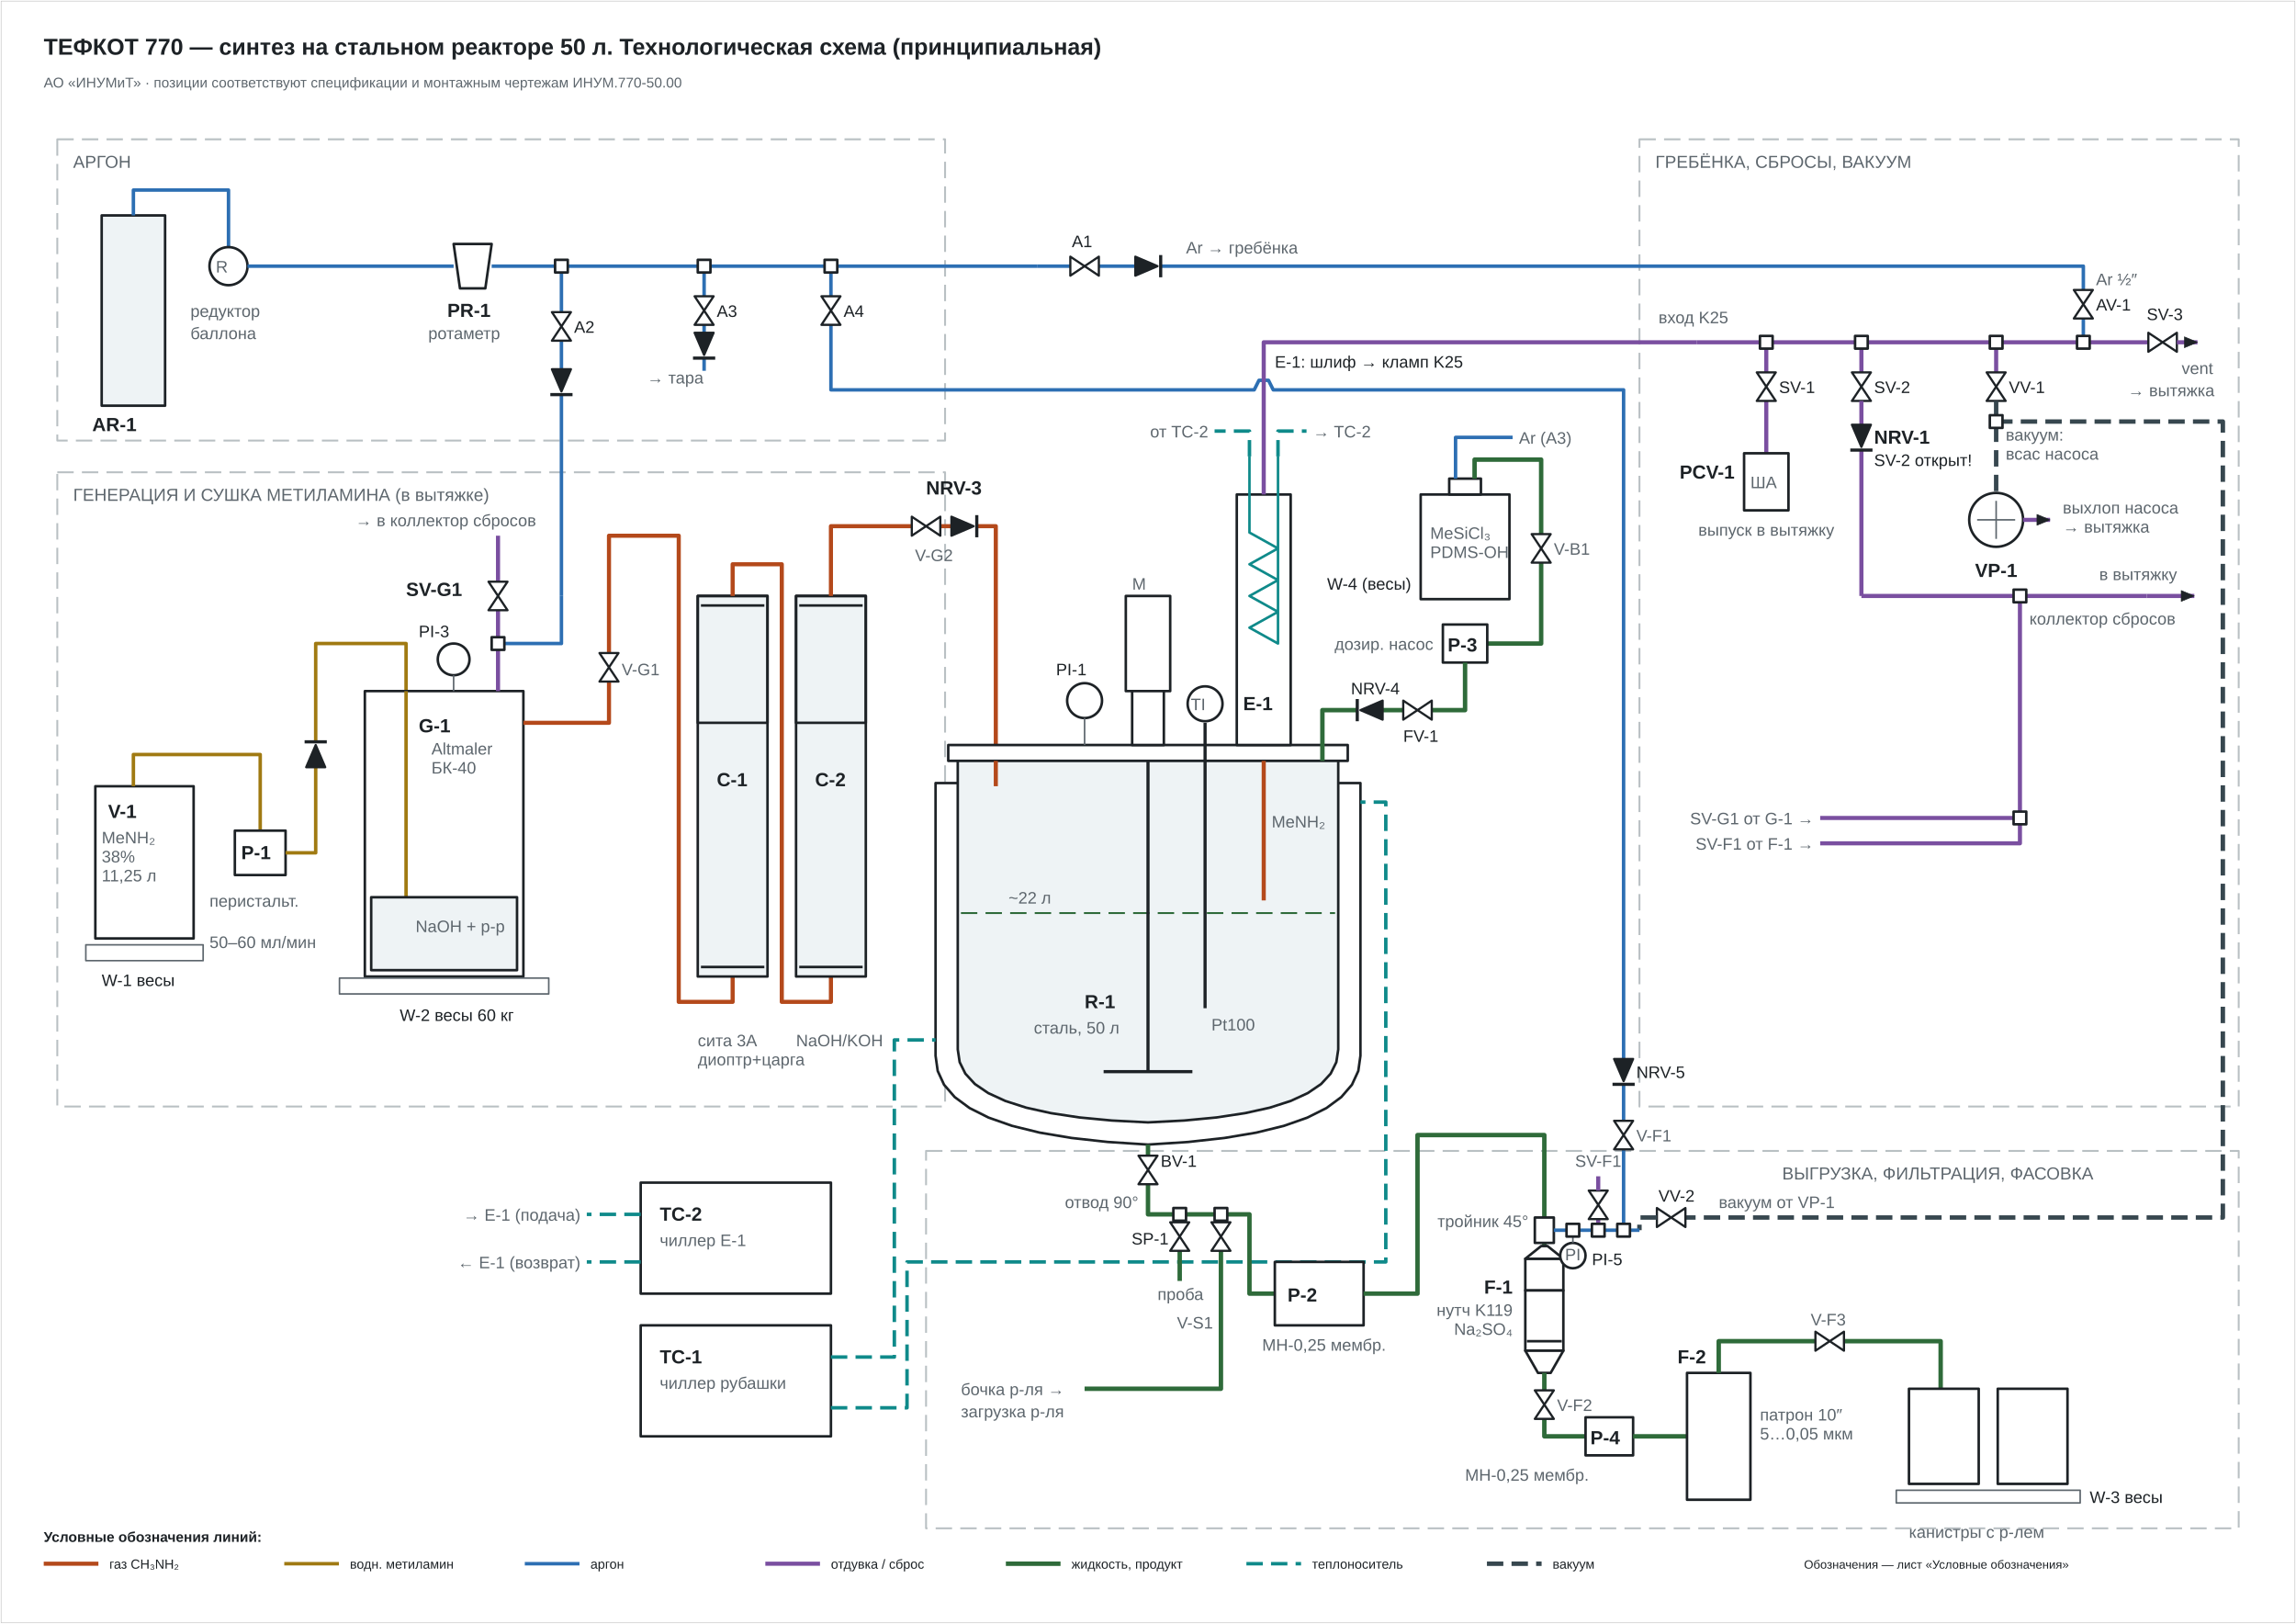
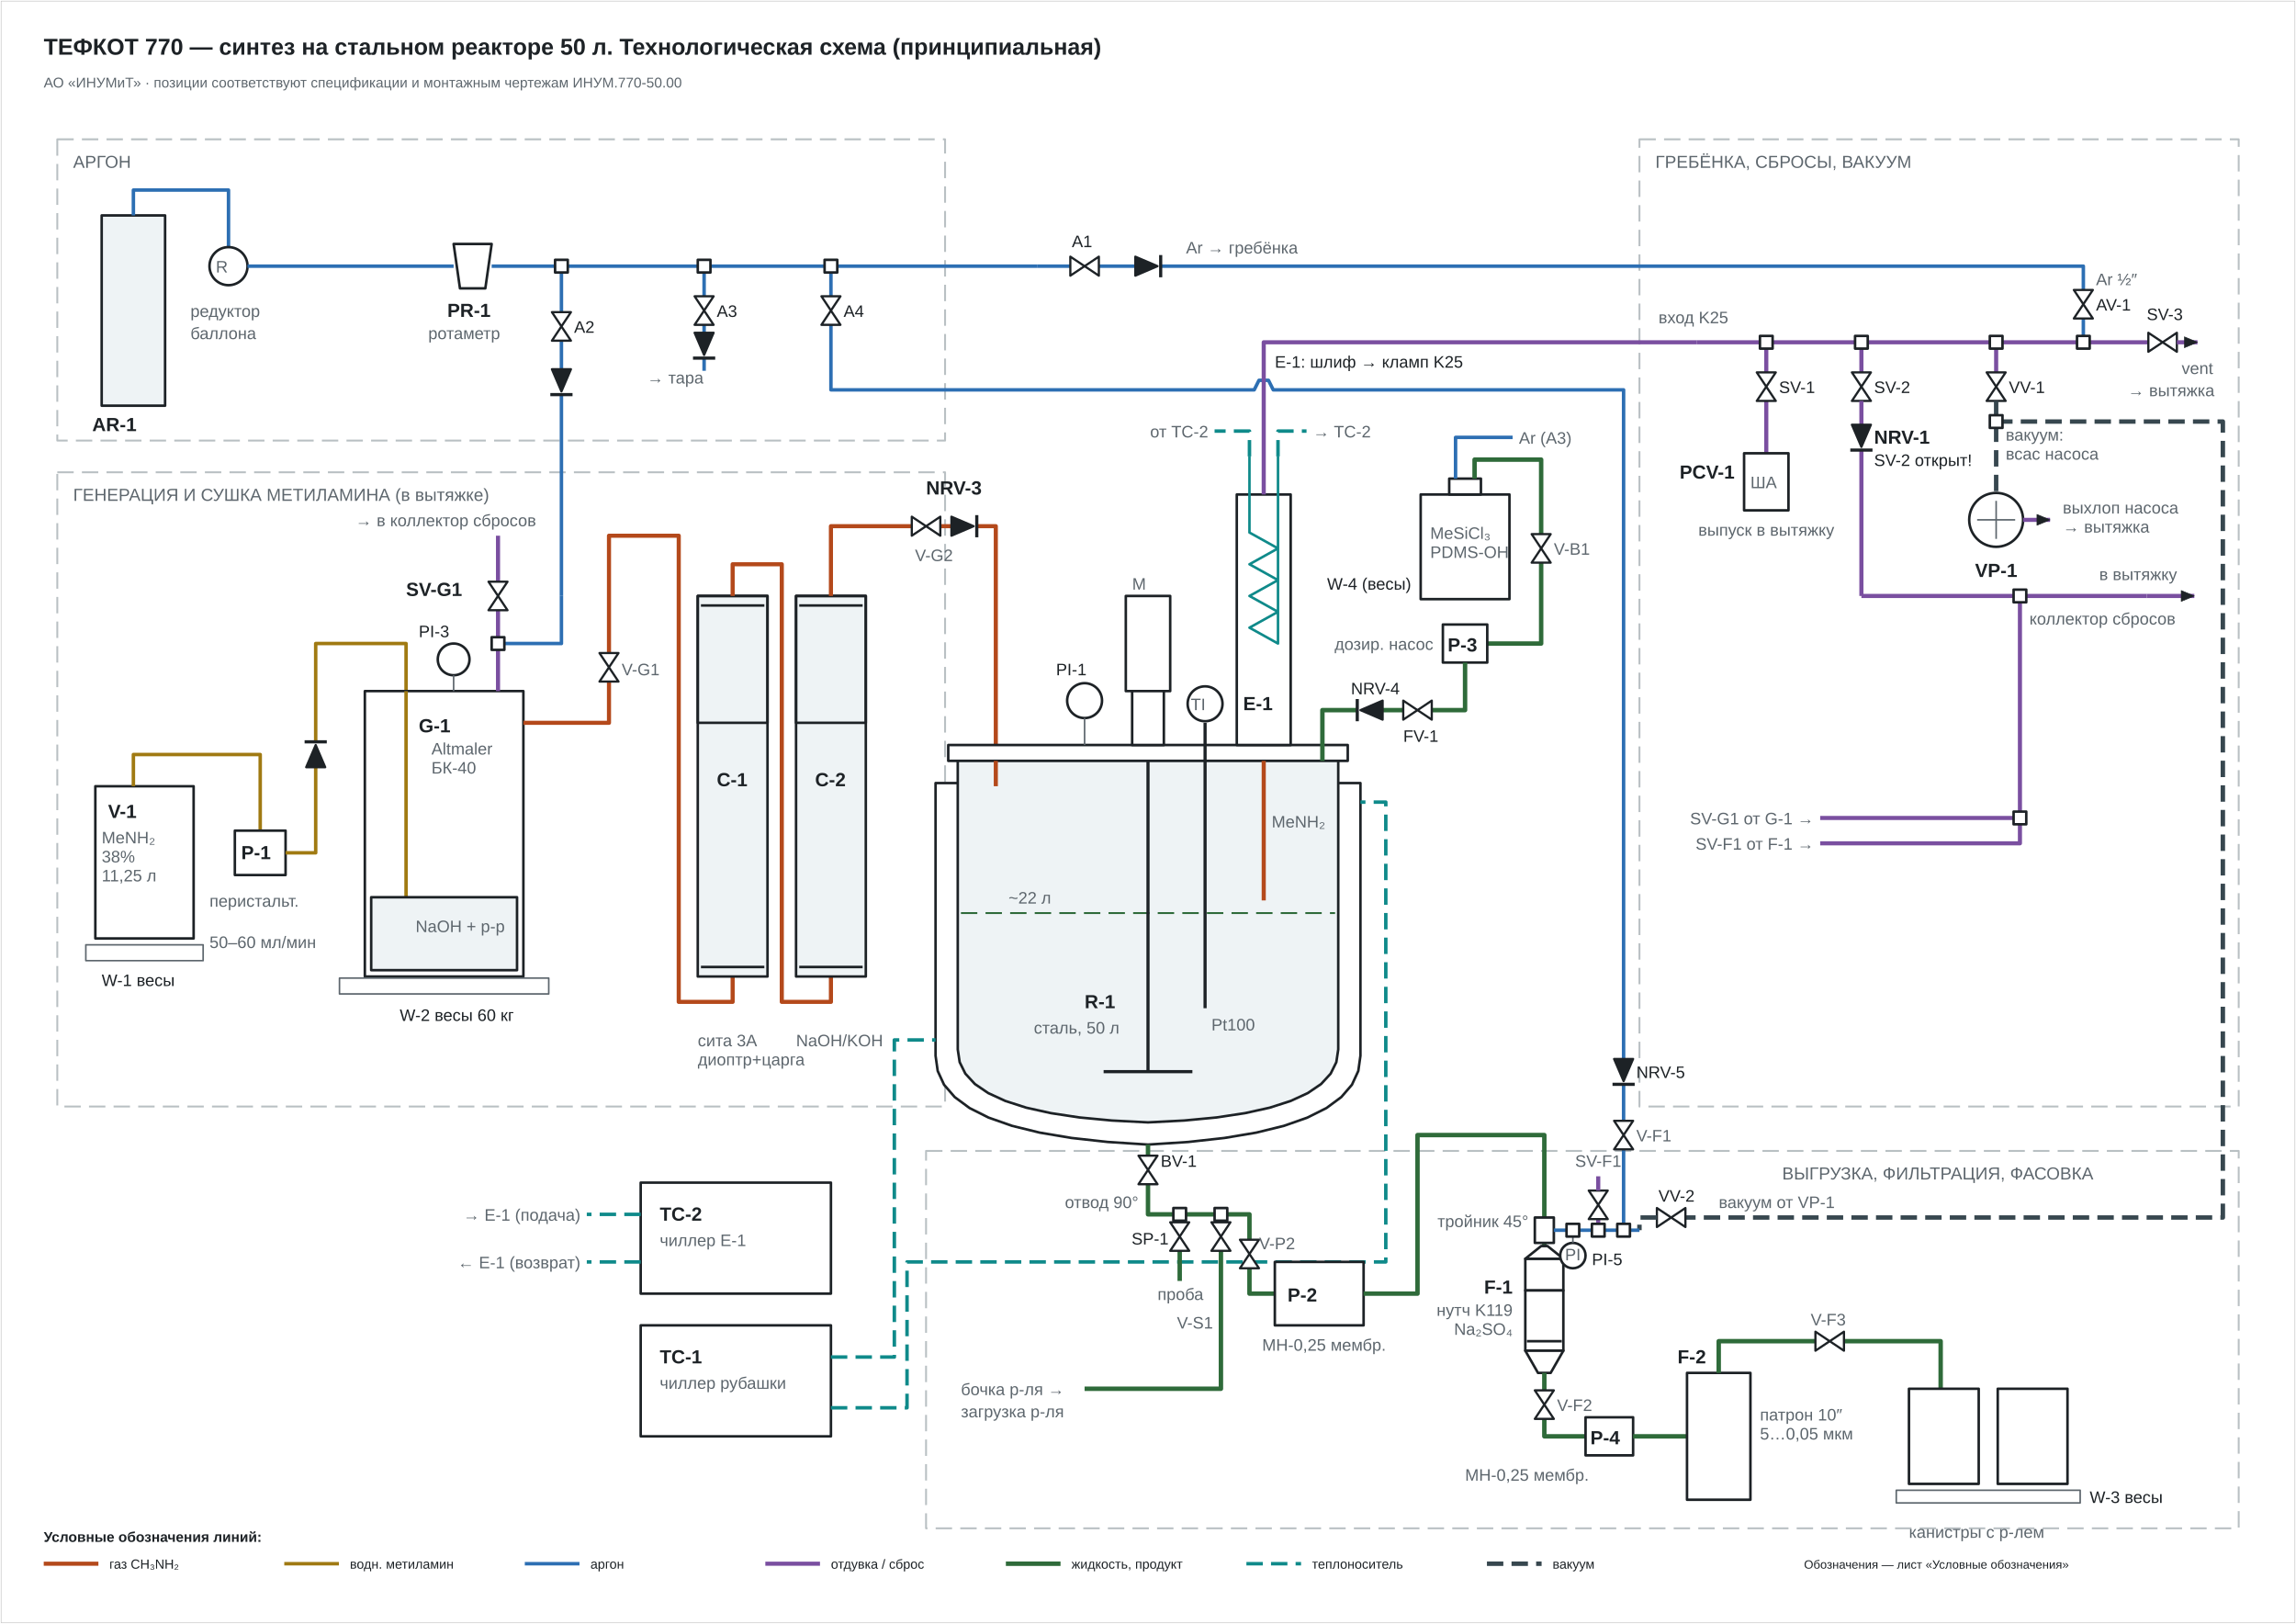
<svg xmlns="http://www.w3.org/2000/svg" viewBox="0 0 420.0 297.0" width="420.0mm" height="297.0mm" font-family="Arial, 'Liberation Sans', sans-serif">
  <rect width="100%" height="100%" fill="#fff" />
  <path d="M0.20,0.20 L419.80,0.20 L419.80,296.80 L0.20,296.80 Z" fill="none" stroke="#bbbbbb" stroke-width="0.1" stroke-linejoin="round" />
  <text x="8.00" y="10.00" font-size="4.2" text-anchor="start" fill="#1d2226" font-weight="bold">ТЕФКОТ 770 — синтез на стальном реакторе 50 л. Технологическая схема (принципиальная)</text>
  <text x="8.00" y="16.00" font-size="2.6" text-anchor="start" fill="#5d666d">АО «ИНУМиТ» · позиции соответствуют спецификации и монтажным чертежам ИНУМ.770-50.00</text>
  <path d="M10.48,25.48 L172.88,25.48 L172.88,80.58 L10.48,80.58 Z" fill="none" stroke="#b9c0c3" stroke-width="0.348" stroke-dasharray="3 1.5" stroke-linejoin="round" />
  <text x="13.38" y="30.70" font-size="3.19" text-anchor="start" fill="#5d666d">АРГОН</text>
  <path d="M10.48,86.38 L172.88,86.38 L172.88,202.38 L10.48,202.38 Z" fill="none" stroke="#b9c0c3" stroke-width="0.348" stroke-dasharray="3 1.5" stroke-linejoin="round" />
  <text x="13.38" y="91.60" font-size="3.19" text-anchor="start" fill="#5d666d">ГЕНЕРАЦИЯ И СУШКА МЕТИЛАМИНА (в вытяжке)</text>
  <path d="M299.90,25.48 L409.52,25.48 L409.52,202.38 L299.90,202.38 Z" fill="none" stroke="#b9c0c3" stroke-width="0.348" stroke-dasharray="3 1.5" stroke-linejoin="round" />
  <text x="302.80" y="30.70" font-size="3.19" text-anchor="start" fill="#5d666d">ГРЕБЁНКА, СБРОСЫ, ВАКУУМ</text>
  <path d="M169.40,210.50 L409.52,210.50 L409.52,279.52 L169.40,279.52 Z" fill="none" stroke="#b9c0c3" stroke-width="0.348" stroke-dasharray="3 1.5" stroke-linejoin="round" />
  <text x="326.00" y="215.72" font-size="3.19" text-anchor="start" fill="#5d666d">ВЫГРУЗКА, ФИЛЬТРАЦИЯ, ФАСОВКА</text>
  <path d="M18.60,39.40 L30.20,39.40 L30.20,74.20 L18.60,74.20 Z" fill="#eef3f5" stroke="#1d2226" stroke-width="0.464" stroke-linejoin="round" />
  <text x="16.86" y="78.84" font-size="3.48" text-anchor="start" fill="#1d2226" font-weight="bold">AR-1</text>
  <path d="M24.40,39.40 L24.40,34.76 L41.80,34.76 L41.80,45.20" fill="none" stroke="#2d6fb3" stroke-width="0.638" stroke-linejoin="round" />
  <circle cx="41.80" cy="48.68" r="3.48" fill="#ffffff" stroke="#1d2226" stroke-width="0.464" />
  <text x="39.48" y="49.84" font-size="3.045" text-anchor="start" fill="#5d666d">R</text>
  <text x="34.84" y="57.96" font-size="3.045" text-anchor="start" fill="#5d666d">редуктор</text>
  <text x="34.84" y="62.02" font-size="3.045" text-anchor="start" fill="#5d666d">баллона</text>
  <path d="M45.28,48.68 L82.98,48.68" fill="none" stroke="#2d6fb3" stroke-width="0.638" stroke-linejoin="round" />
  <path d="M82.98,44.62 L89.94,44.62 L88.78,52.74 L84.14,52.74 Z" fill="#ffffff" stroke="#1d2226" stroke-width="0.464" stroke-linejoin="round" />
  <text x="81.82" y="57.96" font-size="3.48" text-anchor="start" fill="#1d2226" font-weight="bold">PR-1</text>
  <text x="78.34" y="62.02" font-size="3.045" text-anchor="start" fill="#5d666d">ротаметр</text>
  <path d="M89.94,48.68 L169.40,48.68 L189.70,48.68" fill="none" stroke="#2d6fb3" stroke-width="0.638" stroke-linejoin="round" />
  <path d="M102.70,48.68 L102.70,57.09" fill="none" stroke="#2d6fb3" stroke-width="0.638" stroke-linejoin="round" />
  <path d="M102.70,62.31 L102.70,67.53" fill="none" stroke="#2d6fb3" stroke-width="0.638" stroke-linejoin="round" />
  <path d="M102.70,72.17 L102.70,109.00" fill="none" stroke="#2d6fb3" stroke-width="0.638" stroke-linejoin="round" />
  <path d="M100.96,57.09 L104.44,62.31 L100.96,62.31 L104.44,57.09 Z" fill="#ffffff" stroke="#1d2226" stroke-width="0.406" stroke-linejoin="round" />
  <text x="105.02" y="60.86" font-size="3.045" text-anchor="start" fill="#1d2226">A2</text>
  <path d="M100.96,67.53 L102.70,71.59 L104.44,67.53 Z" fill="#1d2226" stroke="#1d2226" stroke-width="0.406" stroke-linejoin="round" />
  <path d="M100.67,72.17 L104.73,72.17" fill="none" stroke="#1d2226" stroke-width="0.58" stroke-linejoin="round" />
  <path d="M128.80,48.68 L128.80,54.19" fill="none" stroke="#2d6fb3" stroke-width="0.638" stroke-linejoin="round" />
  <path d="M128.80,59.41 L128.80,60.86" fill="none" stroke="#2d6fb3" stroke-width="0.638" stroke-linejoin="round" />
  <path d="M128.80,65.50 L128.80,67.82" fill="none" stroke="#2d6fb3" stroke-width="0.638" stroke-linejoin="round" />
  <path d="M127.06,54.19 L130.54,59.41 L127.06,59.41 L130.54,54.19 Z" fill="#ffffff" stroke="#1d2226" stroke-width="0.406" stroke-linejoin="round" />
  <path d="M127.06,60.86 L128.80,64.92 L130.54,60.86 Z" fill="#1d2226" stroke="#1d2226" stroke-width="0.406" stroke-linejoin="round" />
  <path d="M126.77,65.50 L130.83,65.50" fill="none" stroke="#1d2226" stroke-width="0.58" stroke-linejoin="round" />
  <text x="131.12" y="57.96" font-size="3.045" text-anchor="start" fill="#1d2226">A3</text>
  <text x="118.36" y="70.14" font-size="3.045" text-anchor="start" fill="#5d666d">→ тара</text>
  <path d="M152.00,48.68 L152.00,54.19" fill="none" stroke="#2d6fb3" stroke-width="0.638" stroke-linejoin="round" />
  <path d="M152.00,59.41 L152.00,71.30 L229.43,71.30 L230.30,69.56 L232.04,69.56 L232.91,71.30 L297.00,71.30 L297.00,193.68" fill="none" stroke="#2d6fb3" stroke-width="0.638" stroke-linejoin="round" />
  <path d="M297.00,198.32 L297.00,204.99" fill="none" stroke="#2d6fb3" stroke-width="0.638" stroke-linejoin="round" />
  <path d="M297.00,210.21 L297.00,225.00" fill="none" stroke="#2d6fb3" stroke-width="0.638" stroke-linejoin="round" />
  <path d="M150.26,54.19 L153.74,59.41 L150.26,59.41 L153.74,54.19 Z" fill="#ffffff" stroke="#1d2226" stroke-width="0.406" stroke-linejoin="round" />
  <text x="154.32" y="57.96" font-size="3.045" text-anchor="start" fill="#1d2226">A4</text>
  <path d="M295.26,193.68 L297.00,197.74 L298.74,193.68 Z" fill="#1d2226" stroke="#1d2226" stroke-width="0.406" stroke-linejoin="round" />
  <path d="M294.97,198.32 L299.03,198.32" fill="none" stroke="#1d2226" stroke-width="0.58" stroke-linejoin="round" />
  <text x="299.32" y="197.16" font-size="3.045" text-anchor="start" fill="#1d2226">NRV-5</text>
  <path d="M295.26,204.99 L298.74,210.21 L295.26,210.21 L298.74,204.99 Z" fill="#ffffff" stroke="#1d2226" stroke-width="0.406" stroke-linejoin="round" />
  <text x="299.32" y="208.76" font-size="3.045" text-anchor="start" fill="#5d666d">V-F1</text>
  <path d="M189.70,48.68 L195.79,48.68" fill="none" stroke="#2d6fb3" stroke-width="0.638" stroke-linejoin="round" />
  <path d="M201.01,48.68 L207.68,48.68" fill="none" stroke="#2d6fb3" stroke-width="0.638" stroke-linejoin="round" />
  <path d="M212.32,48.68 L381.10,48.68 L381.10,53.03" fill="none" stroke="#2d6fb3" stroke-width="0.638" stroke-linejoin="round" />
  <path d="M381.10,58.25 L381.10,62.60" fill="none" stroke="#2d6fb3" stroke-width="0.638" stroke-linejoin="round" />
  <path d="M195.79,46.94 L201.01,50.42 L201.01,46.94 L195.79,50.42 Z" fill="#ffffff" stroke="#1d2226" stroke-width="0.406" stroke-linejoin="round" />
  <text x="196.08" y="45.20" font-size="3.045" text-anchor="start" fill="#1d2226">A1</text>
  <path d="M207.68,46.94 L211.74,48.68 L207.68,50.42 Z" fill="#1d2226" stroke="#1d2226" stroke-width="0.406" stroke-linejoin="round" />
  <path d="M212.32,46.65 L212.32,50.71" fill="none" stroke="#1d2226" stroke-width="0.58" stroke-linejoin="round" />
  <text x="216.96" y="46.36" font-size="3.045" text-anchor="start" fill="#5d666d">Ar → гребёнка</text>
  <path d="M17.44,143.80 L35.42,143.80 L35.42,171.64 L17.44,171.64 Z" fill="#ffffff" stroke="#1d2226" stroke-width="0.464" stroke-linejoin="round" />
  <text x="19.76" y="149.60" font-size="3.48" text-anchor="start" fill="#1d2226" font-weight="bold">V-1</text>
  <text x="18.60" y="154.24" font-size="3.045" text-anchor="start" fill="#5d666d">MeNH₂</text>
  <text x="18.60" y="157.72" font-size="3.045" text-anchor="start" fill="#5d666d">38%</text>
  <text x="18.60" y="161.20" font-size="3.045" text-anchor="start" fill="#5d666d">11,25 л</text>
  <path d="M15.70,172.80 L37.16,172.80 L37.16,175.70 L15.70,175.70 Z" fill="none" stroke="#5d666d" stroke-width="0.29" stroke-linejoin="round" />
  <text x="18.60" y="180.34" font-size="3.045" text-anchor="start" fill="#1d2226">W-1 весы</text>
  <path d="M24.40,143.80 L24.40,138.00 L47.60,138.00 L47.60,151.92" fill="none" stroke="#a07a12" stroke-width="0.638" stroke-linejoin="round" />
  <path d="M42.96,151.92 L52.24,151.92 L52.24,160.04 L42.96,160.04 Z" fill="#ffffff" stroke="#1d2226" stroke-width="0.464" stroke-linejoin="round" />
  <text x="44.12" y="157.14" font-size="3.48" text-anchor="start" fill="#1d2226" font-weight="bold">P-1</text>
  <text x="38.32" y="165.84" font-size="3.045" text-anchor="start" fill="#5d666d">перистальт.</text>
  <text x="38.32" y="173.38" font-size="3.045" text-anchor="start" fill="#5d666d">50–60 мл/мин</text>
  <path d="M52.24,155.98 L57.75,155.98 L57.75,140.32" fill="none" stroke="#a07a12" stroke-width="0.638" stroke-linejoin="round" />
  <path d="M57.75,135.68 L57.75,117.70 L74.28,117.70 L74.28,126.40" fill="none" stroke="#a07a12" stroke-width="0.638" stroke-linejoin="round" />
  <path d="M56.01,140.32 L57.75,136.26 L59.49,140.32 Z" fill="#1d2226" stroke="#1d2226" stroke-width="0.406" stroke-linejoin="round" />
  <path d="M55.72,135.68 L59.78,135.68" fill="none" stroke="#1d2226" stroke-width="0.58" stroke-linejoin="round" />
  <path d="M66.74,126.40 L95.74,126.40 L95.74,178.60 L66.74,178.60 Z" fill="#ffffff" stroke="#1d2226" stroke-width="0.464" stroke-linejoin="round" />
  <path d="M74.28,126.40 L74.28,172.80" fill="none" stroke="#a07a12" stroke-width="0.638" stroke-linejoin="round" />
  <path d="M67.90,164.10 L94.58,164.10 L94.58,177.44 L67.90,177.44 Z" fill="#eef3f5" stroke="#1d2226" stroke-width="0.464" stroke-linejoin="round" />
  <text x="76.02" y="170.48" font-size="3.045" text-anchor="start" fill="#5d666d">NaOH + р-р</text>
  <text x="76.60" y="133.94" font-size="3.48" text-anchor="start" fill="#1d2226" font-weight="bold">G-1</text>
  <text x="78.92" y="138.00" font-size="3.045" text-anchor="start" fill="#5d666d">Altmaler</text>
  <text x="78.92" y="141.48" font-size="3.045" text-anchor="start" fill="#5d666d">БК-40</text>
  <path d="M62.10,178.89 L100.38,178.89 L100.38,181.79 L62.10,181.79 Z" fill="none" stroke="#5d666d" stroke-width="0.29" stroke-linejoin="round" />
  <text x="73.12" y="186.72" font-size="3.045" text-anchor="start" fill="#1d2226">W-2 весы 60 кг</text>
  <path d="M91.10,126.40 L91.10,111.61" fill="none" stroke="#7a4fa0" stroke-width="0.754" stroke-linejoin="round" />
  <path d="M91.10,106.39 L91.10,97.98" fill="none" stroke="#7a4fa0" stroke-width="0.754" stroke-linejoin="round" />
  <path d="M89.36,106.39 L92.84,111.61 L89.36,111.61 L92.84,106.39 Z" fill="#ffffff" stroke="#1d2226" stroke-width="0.406" stroke-linejoin="round" />
  <text x="74.28" y="109.00" font-size="3.48" text-anchor="start" fill="#1d2226" font-weight="bold">SV-G1</text>
  <text x="65.00" y="96.24" font-size="3.045" text-anchor="start" fill="#5d666d">→ в коллектор сбросов</text>
  <circle cx="82.98" cy="120.60" r="2.90" fill="#ffffff" stroke="#1d2226" stroke-width="0.464" />
  <path d="M82.98,123.50 L82.98,126.40" fill="none" stroke="#5d666d" stroke-width="0.29" stroke-linejoin="round" />
  <text x="76.60" y="116.54" font-size="3.045" text-anchor="start" fill="#1d2226">PI-3</text>
  <path d="M102.70,109.00 L102.70,117.70 L91.10,117.70" fill="none" stroke="#2d6fb3" stroke-width="0.638" stroke-linejoin="round" />
  <path d="M95.74,132.20 L111.40,132.20 L111.40,124.66" fill="none" stroke="#b4491b" stroke-width="0.754" stroke-linejoin="round" />
  <path d="M111.40,119.44 L111.40,97.98 L124.16,97.98 L124.16,183.24 L134.02,183.24 L134.02,178.60" fill="none" stroke="#b4491b" stroke-width="0.754" stroke-linejoin="round" />
  <path d="M109.66,119.44 L113.14,124.66 L109.66,124.66 L113.14,119.44 Z" fill="#ffffff" stroke="#1d2226" stroke-width="0.406" stroke-linejoin="round" />
  <text x="113.72" y="123.50" font-size="3.045" text-anchor="start" fill="#5d666d">V-G1</text>
  <path d="M127.64,109.00 L140.40,109.00 L140.40,178.60 L127.64,178.60 Z" fill="#eef3f5" stroke="#1d2226" stroke-width="0.464" stroke-linejoin="round" />
  <path d="M127.64,109.00 L140.40,109.00 L140.40,132.20 L127.64,132.20 Z" fill="none" stroke="#1d2226" stroke-width="0.464" stroke-linejoin="round" />
  <path d="M128.22,110.74 L139.82,110.74" fill="none" stroke="#1d2226" stroke-width="0.464" stroke-linejoin="round" />
  <path d="M128.22,176.86 L139.82,176.86" fill="none" stroke="#1d2226" stroke-width="0.464" stroke-linejoin="round" />
  <text x="131.12" y="143.80" font-size="3.48" text-anchor="start" fill="#1d2226" font-weight="bold">C-1</text>
  <text x="127.64" y="191.36" font-size="3.045" text-anchor="start" fill="#5d666d">сита 3A</text>
  <text x="127.64" y="194.84" font-size="3.045" text-anchor="start" fill="#5d666d">диоптр+царга</text>
  <path d="M134.02,109.00 L134.02,103.20 L143.01,103.20 L143.01,183.24 L152.00,183.24 L152.00,178.60" fill="none" stroke="#b4491b" stroke-width="0.754" stroke-linejoin="round" />
  <path d="M145.62,109.00 L158.38,109.00 L158.38,178.60 L145.62,178.60 Z" fill="#eef3f5" stroke="#1d2226" stroke-width="0.464" stroke-linejoin="round" />
  <path d="M145.62,109.00 L158.38,109.00 L158.38,132.20 L145.62,132.20 Z" fill="none" stroke="#1d2226" stroke-width="0.464" stroke-linejoin="round" />
  <path d="M146.20,110.74 L157.80,110.74" fill="none" stroke="#1d2226" stroke-width="0.464" stroke-linejoin="round" />
  <path d="M146.20,176.86 L157.80,176.86" fill="none" stroke="#1d2226" stroke-width="0.464" stroke-linejoin="round" />
  <text x="149.10" y="143.80" font-size="3.48" text-anchor="start" fill="#1d2226" font-weight="bold">C-2</text>
  <text x="145.62" y="191.36" font-size="3.045" text-anchor="start" fill="#5d666d">NaOH/KOH</text>
  <path d="M152.00,109.00 L152.00,96.24 L166.79,96.24" fill="none" stroke="#b4491b" stroke-width="0.754" stroke-linejoin="round" />
  <path d="M172.01,96.24 L174.04,96.24" fill="none" stroke="#b4491b" stroke-width="0.754" stroke-linejoin="round" />
  <path d="M178.68,96.24 L182.16,96.24 L182.16,136.26" fill="none" stroke="#b4491b" stroke-width="0.754" stroke-linejoin="round" />
  <path d="M166.79,94.50 L172.01,97.98 L172.01,94.50 L166.79,97.98 Z" fill="#ffffff" stroke="#1d2226" stroke-width="0.406" stroke-linejoin="round" />
  <text x="167.37" y="102.62" font-size="3.045" text-anchor="start" fill="#5d666d">V-G2</text>
  <path d="M174.04,94.50 L178.10,96.24 L174.04,97.98 Z" fill="#1d2226" stroke="#1d2226" stroke-width="0.406" stroke-linejoin="round" />
  <path d="M178.68,94.21 L178.68,98.27" fill="none" stroke="#1d2226" stroke-width="0.58" stroke-linejoin="round" />
  <text x="169.40" y="90.44" font-size="3.48" text-anchor="start" fill="#1d2226" font-weight="bold">NRV-3</text>
  <path d="M171.14,143.22 L171.14,193.10 L171.53,195.87 L172.69,198.39 L174.64,200.65 L177.36,202.66 L180.85,204.41 L185.13,205.91 L190.18,207.15 L196.01,208.13 L202.62,208.86 L210.00,209.34 L217.38,208.86 L223.99,208.13 L229.82,207.15 L234.87,205.91 L239.14,204.41 L242.64,202.66 L245.36,200.65 L247.31,198.39 L248.47,195.87 L248.86,193.10 L248.86,143.22 Z" fill="#ffffff" stroke="#1d2226" stroke-width="0.464" stroke-linejoin="round" />
  <path d="M175.20,138.00 L175.20,191.94 L175.55,194.27 L176.59,196.37 L178.33,198.26 L180.77,199.92 L183.90,201.36 L187.73,202.59 L192.25,203.59 L197.47,204.38 L203.39,204.94 L210.00,205.28 L216.61,204.94 L222.53,204.38 L227.75,203.59 L232.27,202.59 L236.10,201.36 L239.23,199.92 L241.67,198.26 L243.41,196.37 L244.45,194.27 L244.80,191.94 L244.80,138.00 Z" fill="#eef3f5" stroke="#1d2226" stroke-width="0.464" stroke-linejoin="round" />
  <path d="M173.46,136.26 L246.54,136.26 L246.54,139.16 L173.46,139.16 Z" fill="#ffffff" stroke="#1d2226" stroke-width="0.464" stroke-linejoin="round" />
  <path d="M175.78,167.00 L244.22,167.00" fill="none" stroke="#2f6b3a" stroke-width="0.348" stroke-dasharray="3 1.5" stroke-linejoin="round" />
  <text x="184.48" y="165.26" font-size="3.045" text-anchor="start" fill="#5d666d">~22 л</text>
  <text x="198.40" y="184.40" font-size="3.48" text-anchor="start" fill="#1d2226" font-weight="bold">R-1</text>
  <text x="189.12" y="189.04" font-size="3.045" text-anchor="start" fill="#5d666d">сталь, 50 л</text>
  <path d="M182.16,139.16 L182.16,143.80" fill="none" stroke="#b4491b" stroke-width="0.754" stroke-linejoin="round" />
  <path d="M231.17,139.16 L231.17,164.68" fill="none" stroke="#b4491b" stroke-width="0.754" stroke-linejoin="round" />
  <text x="232.62" y="151.34" font-size="3.045" text-anchor="start" fill="#5d666d">MeNH₂</text>
  <circle cx="198.40" cy="128.14" r="3.19" fill="#ffffff" stroke="#1d2226" stroke-width="0.464" />
  <path d="M198.40,131.33 L198.40,136.26" fill="none" stroke="#5d666d" stroke-width="0.29" stroke-linejoin="round" />
  <text x="193.18" y="123.50" font-size="3.045" text-anchor="start" fill="#1d2226">PI-1</text>
  <path d="M205.94,109.00 L214.06,109.00 L214.06,126.40 L205.94,126.40 Z" fill="#ffffff" stroke="#1d2226" stroke-width="0.464" stroke-linejoin="round" />
  <text x="207.10" y="107.84" font-size="3.045" text-anchor="start" fill="#5d666d">M</text>
  <path d="M207.10,126.40 L212.90,126.40 L212.90,136.26 L207.10,136.26 Z" fill="#ffffff" stroke="#1d2226" stroke-width="0.464" stroke-linejoin="round" />
  <path d="M210.00,139.16 L210.00,196.00" fill="none" stroke="#1d2226" stroke-width="0.58" stroke-linejoin="round" />
  <path d="M201.88,196.00 L218.12,196.00" fill="none" stroke="#1d2226" stroke-width="0.58" stroke-linejoin="round" />
  <path d="M220.44,132.20 L220.44,184.40" fill="none" stroke="#1d2226" stroke-width="0.58" stroke-linejoin="round" />
  <circle cx="220.44" cy="128.72" r="3.19" fill="#ffffff" stroke="#1d2226" stroke-width="0.464" />
  <text x="217.83" y="129.88" font-size="3.045" text-anchor="start" fill="#5d666d">TI</text>
  <text x="221.60" y="188.46" font-size="3.045" text-anchor="start" fill="#5d666d">Pt100</text>
  <path d="M226.24,90.44 L236.10,90.44 L236.10,136.26 L226.24,136.26 Z" fill="#ffffff" stroke="#1d2226" stroke-width="0.464" stroke-linejoin="round" />
  <path d="M228.56,83.48 L228.56,97.40 L233.78,100.30 L228.56,103.20 L233.78,106.10 L228.56,109.00 L233.78,111.90 L228.56,114.80 L233.78,117.70 L233.78,83.48" fill="none" stroke="#0f8a8a" stroke-width="0.464" stroke-linejoin="round" />
  <path d="M228.56,83.48 L228.56,78.84 L222.18,78.84" fill="none" stroke="#0f8a8a" stroke-width="0.638" stroke-dasharray="3 1.5" stroke-linejoin="round" />
  <path d="M233.78,83.48 L233.78,78.84 L239.00,78.84" fill="none" stroke="#0f8a8a" stroke-width="0.638" stroke-dasharray="3 1.5" stroke-linejoin="round" />
  <text x="240.16" y="80.00" font-size="3.045" text-anchor="start" fill="#5d666d">→ TC-2</text>
  <text x="221.02" y="80.00" font-size="3.045" text-anchor="end" fill="#5d666d">от TC-2</text>
  <text x="227.40" y="129.88" font-size="3.48" text-anchor="start" fill="#1d2226" font-weight="bold">E-1</text>
  <path d="M259.88,90.44 L276.12,90.44 L276.12,109.58 L259.88,109.58 Z" fill="#ffffff" stroke="#1d2226" stroke-width="0.464" stroke-linejoin="round" />
  <path d="M265.10,87.54 L270.90,87.54 L270.90,90.44 L265.10,90.44 Z" fill="#ffffff" stroke="#1d2226" stroke-width="0.464" stroke-linejoin="round" />
  <text x="261.62" y="98.56" font-size="3.045" text-anchor="start" fill="#5d666d">MeSiCl₃</text>
  <text x="261.62" y="102.04" font-size="3.045" text-anchor="start" fill="#5d666d">PDMS-OH</text>
  <text x="258.14" y="107.84" font-size="3.045" text-anchor="end" fill="#1d2226">W-4 (весы)</text>
  <path d="M266.26,87.54 L266.26,80.00 L276.70,80.00" fill="none" stroke="#2d6fb3" stroke-width="0.638" stroke-linejoin="round" />
  <text x="277.86" y="81.16" font-size="3.045" text-anchor="start" fill="#5d666d">Ar (A3)</text>
  <path d="M269.74,87.54 L269.74,84.06 L281.92,84.06 L281.92,97.69" fill="none" stroke="#2f6b3a" stroke-width="0.812" stroke-linejoin="round" />
  <path d="M281.92,102.91 L281.92,117.70 L272.06,117.70" fill="none" stroke="#2f6b3a" stroke-width="0.812" stroke-linejoin="round" />
  <path d="M280.18,97.69 L283.66,102.91 L280.18,102.91 L283.66,97.69 Z" fill="#ffffff" stroke="#1d2226" stroke-width="0.406" stroke-linejoin="round" />
  <text x="284.24" y="101.46" font-size="3.045" text-anchor="start" fill="#5d666d">V-B1</text>
  <path d="M263.94,114.22 L272.06,114.22 L272.06,121.18 L263.94,121.18 Z" fill="#ffffff" stroke="#1d2226" stroke-width="0.464" stroke-linejoin="round" />
  <text x="264.81" y="119.15" font-size="3.48" text-anchor="start" fill="#1d2226" font-weight="bold">P-3</text>
  <text x="262.20" y="118.86" font-size="3.045" text-anchor="end" fill="#5d666d">дозир. насос</text>
  <path d="M268.00,121.18 L268.00,129.88 L261.91,129.88" fill="none" stroke="#2f6b3a" stroke-width="0.812" stroke-linejoin="round" />
  <path d="M256.69,129.88 L252.92,129.88" fill="none" stroke="#2f6b3a" stroke-width="0.812" stroke-linejoin="round" />
  <path d="M248.28,129.88 L241.90,129.88 L241.90,139.16" fill="none" stroke="#2f6b3a" stroke-width="0.812" stroke-linejoin="round" />
  <path d="M256.69,128.14 L261.91,131.62 L261.91,128.14 L256.69,131.62 Z" fill="#ffffff" stroke="#1d2226" stroke-width="0.406" stroke-linejoin="round" />
  <text x="256.69" y="135.68" font-size="3.045" text-anchor="start" fill="#1d2226">FV-1</text>
  <path d="M252.92,128.14 L248.86,129.88 L252.92,131.62 Z" fill="#1d2226" stroke="#1d2226" stroke-width="0.406" stroke-linejoin="round" />
  <path d="M248.28,127.85 L248.28,131.91" fill="none" stroke="#1d2226" stroke-width="0.58" stroke-linejoin="round" />
  <text x="247.12" y="126.98" font-size="3.045" text-anchor="start" fill="#1d2226">NRV-4</text>
  <path d="M231.17,90.44 L231.17,62.60 L310.34,62.60" fill="none" stroke="#7a4fa0" stroke-width="0.754" stroke-linejoin="round" />
  <text x="233.20" y="67.24" font-size="3.045" text-anchor="start" fill="#1d2226">E-1: шлиф → кламп K25</text>
  <path d="M117.20,242.40 L152.00,242.40 L152.00,262.70 L117.20,262.70 Z" fill="#ffffff" stroke="#1d2226" stroke-width="0.464" stroke-linejoin="round" />
  <text x="120.68" y="249.36" font-size="3.48" text-anchor="start" fill="#1d2226" font-weight="bold">TC-1</text>
  <text x="120.68" y="254.00" font-size="3.045" text-anchor="start" fill="#5d666d">чиллер рубашки</text>
  <path d="M117.20,216.30 L152.00,216.30 L152.00,236.60 L117.20,236.60 Z" fill="#ffffff" stroke="#1d2226" stroke-width="0.464" stroke-linejoin="round" />
  <text x="120.68" y="223.26" font-size="3.48" text-anchor="start" fill="#1d2226" font-weight="bold">TC-2</text>
  <text x="120.68" y="227.90" font-size="3.045" text-anchor="start" fill="#5d666d">чиллер E-1</text>
  <path d="M117.20,222.10 L107.34,222.10" fill="none" stroke="#0f8a8a" stroke-width="0.638" stroke-dasharray="3 1.5" stroke-linejoin="round" />
  <text x="106.18" y="223.26" font-size="3.045" text-anchor="end" fill="#5d666d">→ E-1 (подача)</text>
  <path d="M117.20,230.80 L107.34,230.80" fill="none" stroke="#0f8a8a" stroke-width="0.638" stroke-dasharray="3 1.5" stroke-linejoin="round" />
  <text x="106.18" y="231.96" font-size="3.045" text-anchor="end" fill="#5d666d">← E-1 (возврат)</text>
  <path d="M152.00,248.20 L163.60,248.20 L163.60,190.20 L171.14,190.20" fill="none" stroke="#0f8a8a" stroke-width="0.638" stroke-dasharray="3 1.5" stroke-linejoin="round" />
  <path d="M152.00,257.48 L165.92,257.48 L165.92,230.80 L253.50,230.80 L253.50,146.70 L248.86,146.70" fill="none" stroke="#0f8a8a" stroke-width="0.638" stroke-dasharray="3 1.5" stroke-linejoin="round" />
  <path d="M310.34,62.60 L392.99,62.60" fill="none" stroke="#7a4fa0" stroke-width="0.754" stroke-linejoin="round" />
  <text x="303.38" y="59.12" font-size="3.045" text-anchor="start" fill="#5d666d">вход K25</text>
  <path d="M323.10,62.60 L323.10,68.11" fill="none" stroke="#7a4fa0" stroke-width="0.754" stroke-linejoin="round" />
  <path d="M323.10,73.33 L323.10,82.90" fill="none" stroke="#7a4fa0" stroke-width="0.754" stroke-linejoin="round" />
  <path d="M321.36,68.11 L324.84,73.33 L321.36,73.33 L324.84,68.11 Z" fill="#ffffff" stroke="#1d2226" stroke-width="0.406" stroke-linejoin="round" />
  <text x="325.42" y="71.88" font-size="3.045" text-anchor="start" fill="#1d2226">SV-1</text>
  <path d="M319.04,82.90 L327.16,82.90 L327.16,93.34 L319.04,93.34 Z" fill="#ffffff" stroke="#1d2226" stroke-width="0.464" stroke-linejoin="round" />
  <text x="320.20" y="89.28" font-size="3.045" text-anchor="start" fill="#5d666d">ША</text>
  <text x="317.30" y="87.54" font-size="3.48" text-anchor="end" fill="#1d2226" font-weight="bold">PCV-1</text>
  <text x="323.10" y="97.98" font-size="3.045" text-anchor="middle" fill="#5d666d">выпуск в вытяжку</text>
  <path d="M340.50,62.60 L340.50,68.11" fill="none" stroke="#7a4fa0" stroke-width="0.754" stroke-linejoin="round" />
  <path d="M338.76,68.11 L342.24,73.33 L338.76,73.33 L342.24,68.11 Z" fill="#ffffff" stroke="#1d2226" stroke-width="0.406" stroke-linejoin="round" />
  <text x="342.82" y="71.88" font-size="3.045" text-anchor="start" fill="#1d2226">SV-2</text>
  <path d="M340.50,73.33 L340.50,77.68" fill="none" stroke="#7a4fa0" stroke-width="0.754" stroke-linejoin="round" />
  <path d="M340.50,82.32 L340.50,109.00" fill="none" stroke="#7a4fa0" stroke-width="0.754" stroke-linejoin="round" />
  <path d="M338.76,77.68 L340.50,81.74 L342.24,77.68 Z" fill="#1d2226" stroke="#1d2226" stroke-width="0.406" stroke-linejoin="round" />
  <path d="M338.47,82.32 L342.53,82.32" fill="none" stroke="#1d2226" stroke-width="0.58" stroke-linejoin="round" />
  <text x="342.82" y="81.16" font-size="3.48" text-anchor="start" fill="#1d2226" font-weight="bold">NRV-1</text>
  <text x="342.82" y="85.22" font-size="3.045" text-anchor="start" fill="#1d2226">SV-2 открыт!</text>
  <path d="M365.15,62.60 L365.15,68.11" fill="none" stroke="#7a4fa0" stroke-width="0.754" stroke-linejoin="round" />
  <path d="M363.41,68.11 L366.89,73.33 L363.41,73.33 L366.89,68.11 Z" fill="#ffffff" stroke="#1d2226" stroke-width="0.406" stroke-linejoin="round" />
  <text x="367.47" y="71.88" font-size="3.045" text-anchor="start" fill="#1d2226">VV-1</text>
  <path d="M365.15,73.33 L365.15,90.15" fill="none" stroke="#37474f" stroke-width="0.812" stroke-dasharray="3 1.5" stroke-linejoin="round" />
  <path d="M365.15,77.10 L406.62,77.10 L406.62,222.68 L308.31,222.68" fill="none" stroke="#37474f" stroke-width="0.812" stroke-dasharray="3 1.5" stroke-linejoin="round" />
  <path d="M303.09,220.94 L308.31,224.42 L308.31,220.94 L303.09,224.42 Z" fill="#ffffff" stroke="#1d2226" stroke-width="0.406" stroke-linejoin="round" />
  <path d="M303.09,222.68 L299.90,222.68 L299.90,225.00" fill="none" stroke="#37474f" stroke-width="0.812" stroke-dasharray="3 1.5" stroke-linejoin="round" />
  <text x="303.38" y="219.78" font-size="3.045" text-anchor="start" fill="#1d2226">VV-2</text>
  <text x="314.40" y="220.94" font-size="3.045" text-anchor="start" fill="#5d666d">вакуум от VP-1</text>
  <text x="366.89" y="80.58" font-size="3.045" text-anchor="start" fill="#5d666d">вакуум:</text>
  <text x="366.89" y="84.06" font-size="3.045" text-anchor="start" fill="#5d666d">всас насоса</text>
  <circle cx="365.15" cy="95.08" r="4.93" fill="#ffffff" stroke="#1d2226" stroke-width="0.464" />
  <path d="M361.67,95.08 L368.63,95.08" fill="none" stroke="#5d666d" stroke-width="0.29" stroke-linejoin="round" />
  <path d="M365.15,91.60 L365.15,98.56" fill="none" stroke="#5d666d" stroke-width="0.29" stroke-linejoin="round" />
  <text x="365.15" y="105.52" font-size="3.48" text-anchor="middle" fill="#1d2226" font-weight="bold">VP-1</text>
  <path d="M370.08,95.08 L375.01,95.08" fill="none" stroke="#7a4fa0" stroke-width="0.754" stroke-linejoin="round" />
  <path d="M375.01,95.08 L372.61,96.08 L372.61,94.08 Z" fill="#1d2226" stroke="#1d2226" stroke-width="0.1" stroke-linejoin="round" />
  <text x="377.33" y="93.92" font-size="3.045" text-anchor="start" fill="#5d666d">выхлоп насоса</text>
  <text x="377.33" y="97.40" font-size="3.045" text-anchor="start" fill="#5d666d">→ вытяжка</text>
  <path d="M379.36,53.03 L382.84,58.25 L379.36,58.25 L382.84,53.03 Z" fill="#ffffff" stroke="#1d2226" stroke-width="0.406" stroke-linejoin="round" />
  <text x="383.42" y="56.80" font-size="3.045" text-anchor="start" fill="#1d2226">AV-1</text>
  <text x="383.42" y="52.16" font-size="3.045" text-anchor="start" fill="#5d666d">Ar ½″</text>
  <path d="M392.99,60.86 L398.21,64.34 L398.21,60.86 L392.99,64.34 Z" fill="#ffffff" stroke="#1d2226" stroke-width="0.406" stroke-linejoin="round" />
  <text x="392.70" y="58.54" font-size="3.045" text-anchor="start" fill="#1d2226">SV-3</text>
  <path d="M398.21,62.60 L401.98,62.60" fill="none" stroke="#7a4fa0" stroke-width="0.754" stroke-linejoin="round" />
  <path d="M401.98,62.60 L399.58,63.60 L399.58,61.60 Z" fill="#1d2226" stroke="#1d2226" stroke-width="0.1" stroke-linejoin="round" />
  <text x="399.08" y="68.40" font-size="3.045" text-anchor="start" fill="#5d666d">vent</text>
  <text x="389.22" y="72.46" font-size="3.045" text-anchor="start" fill="#5d666d">→ вытяжка</text>
  <path d="M340.50,109.00 L392.70,109.00" fill="none" stroke="#7a4fa0" stroke-width="0.754" stroke-linejoin="round" />
  <path d="M392.70,109.00 L401.40,109.00" fill="none" stroke="#7a4fa0" stroke-width="0.754" stroke-linejoin="round" />
  <path d="M401.40,109.00 L399.00,110.00 L399.00,108.00 Z" fill="#1d2226" stroke="#1d2226" stroke-width="0.1" stroke-linejoin="round" />
  <text x="371.24" y="114.22" font-size="3.045" text-anchor="start" fill="#5d666d">коллектор сбросов</text>
  <text x="384.00" y="106.10" font-size="3.045" text-anchor="start" fill="#5d666d">в вытяжку</text>
  <text x="331.80" y="150.76" font-size="3.045" text-anchor="end" fill="#5d666d">SV-G1 от G-1 →</text>
  <path d="M332.96,149.60 L369.50,149.60" fill="none" stroke="#7a4fa0" stroke-width="0.754" stroke-linejoin="round" />
  <text x="331.80" y="155.40" font-size="3.045" text-anchor="end" fill="#5d666d">SV-F1 от F-1 →</text>
  <path d="M332.96,154.24 L369.50,154.24 L369.50,109.00" fill="none" stroke="#7a4fa0" stroke-width="0.754" stroke-linejoin="round" />
  <path d="M210.00,209.34 L210.00,211.37" fill="none" stroke="#2f6b3a" stroke-width="0.812" stroke-linejoin="round" />
-   <path d="M210.00,216.59 L210.00,222.10 L228.56,222.10 L228.56,236.60 L233.20,236.60" fill="none" stroke="#2f6b3a" stroke-width="0.812" stroke-linejoin="round" />
+   <path d="M210.00,216.59 L210.00,222.10 L228.56,222.10 L228.56,226.74" fill="none" stroke="#2f6b3a" stroke-width="0.812" stroke-linejoin="round" />
+   <path d="M228.56,231.96 L228.56,236.60 L233.20,236.60" fill="none" stroke="#2f6b3a" stroke-width="0.812" stroke-linejoin="round" />
+   <path d="M226.82,226.74 L230.30,231.96 L226.82,231.96 L230.30,226.74 Z" fill="#ffffff" stroke="#1d2226" stroke-width="0.406" stroke-linejoin="round" />
+   <text x="230.30" y="228.48" font-size="3.045" text-anchor="start" fill="#5d666d">V-P2</text>
  <path d="M208.26,211.37 L211.74,216.59 L208.26,216.59 L211.74,211.37 Z" fill="#ffffff" stroke="#1d2226" stroke-width="0.406" stroke-linejoin="round" />
  <text x="212.32" y="213.40" font-size="3.045" text-anchor="start" fill="#1d2226">BV-1</text>
  <text x="208.26" y="220.94" font-size="3.045" text-anchor="end" fill="#5d666d">отвод 90°</text>
  <path d="M215.80,222.10 L215.80,223.55" fill="none" stroke="#2f6b3a" stroke-width="0.812" stroke-linejoin="round" />
  <path d="M215.80,228.77 L215.80,234.28" fill="none" stroke="#2f6b3a" stroke-width="0.812" stroke-linejoin="round" />
  <path d="M214.06,223.55 L217.54,228.77 L214.06,228.77 L217.54,223.55 Z" fill="#ffffff" stroke="#1d2226" stroke-width="0.406" stroke-linejoin="round" />
  <text x="213.77" y="227.61" font-size="3.045" text-anchor="end" fill="#1d2226">SP-1</text>
  <text x="211.74" y="237.76" font-size="3.045" text-anchor="start" fill="#5d666d">проба</text>
  <path d="M223.34,222.10 L223.34,223.55" fill="none" stroke="#2f6b3a" stroke-width="0.812" stroke-linejoin="round" />
  <path d="M223.34,228.77 L223.34,254.00 L198.40,254.00" fill="none" stroke="#2f6b3a" stroke-width="0.812" stroke-linejoin="round" />
  <path d="M221.60,223.55 L225.08,228.77 L221.60,228.77 L225.08,223.55 Z" fill="#ffffff" stroke="#1d2226" stroke-width="0.406" stroke-linejoin="round" />
  <text x="221.89" y="242.98" font-size="3.045" text-anchor="end" fill="#5d666d">V-S1</text>
  <text x="175.78" y="255.16" font-size="3.045" text-anchor="start" fill="#5d666d">бочка р-ля →</text>
  <text x="175.78" y="259.22" font-size="3.045" text-anchor="start" fill="#5d666d">загрузка р-ля</text>
  <path d="M233.20,230.80 L249.44,230.80 L249.44,242.40 L233.20,242.40 Z" fill="#ffffff" stroke="#1d2226" stroke-width="0.464" stroke-linejoin="round" />
  <text x="235.52" y="238.05" font-size="3.48" text-anchor="start" fill="#1d2226" font-weight="bold">P-2</text>
  <text x="230.88" y="247.04" font-size="3.045" text-anchor="start" fill="#5d666d">МН-0,25 мембр.</text>
  <path d="M249.44,236.60 L259.30,236.60 L259.30,207.60 L282.50,207.60 L282.50,227.90" fill="none" stroke="#2f6b3a" stroke-width="0.812" stroke-linejoin="round" />
  <path d="M281.92,227.90 L283.08,227.90 L285.98,230.22 L279.02,230.22 Z" fill="#ffffff" stroke="#1d2226" stroke-width="0.464" stroke-linejoin="round" />
  <path d="M279.02,230.22 L285.98,230.22 L285.98,236.02 L279.02,236.02 Z" fill="none" stroke="#1d2226" stroke-width="0.464" stroke-linejoin="round" />
  <path d="M279.02,236.02 L285.98,236.02 L285.98,247.04 L279.02,247.04 Z" fill="#ffffff" stroke="#1d2226" stroke-width="0.464" stroke-linejoin="round" />
  <path d="M279.31,245.30 L285.69,245.30" fill="none" stroke="#1d2226" stroke-width="0.464" stroke-linejoin="round" />
  <path d="M279.02,247.04 L285.98,247.04 L283.66,251.10 L281.34,251.10 Z" fill="#ffffff" stroke="#1d2226" stroke-width="0.464" stroke-linejoin="round" />
  <text x="276.70" y="236.60" font-size="3.48" text-anchor="end" fill="#1d2226" font-weight="bold">F-1</text>
  <text x="276.70" y="240.66" font-size="3.045" text-anchor="end" fill="#5d666d">нутч K119</text>
  <text x="276.70" y="244.14" font-size="3.045" text-anchor="end" fill="#5d666d">Na₂SO₄</text>
  <path d="M280.76,222.68 L284.24,222.68 L284.24,227.32 L280.76,227.32 Z" fill="#ffffff" stroke="#1d2226" stroke-width="0.464" stroke-linejoin="round" />
  <path d="M284.24,225.00 L299.90,225.00" fill="none" stroke="#2d6fb3" stroke-width="0.638" stroke-linejoin="round" />
  <text x="279.60" y="224.42" font-size="3.045" text-anchor="end" fill="#5d666d">тройник 45°</text>
  <circle cx="287.72" cy="229.64" r="2.32" fill="#ffffff" stroke="#1d2226" stroke-width="0.464" />
  <text x="287.72" y="230.51" font-size="3.045" text-anchor="middle" fill="#5d666d">PI</text>
  <path d="M287.72,225.00 L287.72,227.32" fill="none" stroke="#5d666d" stroke-width="0.29" stroke-linejoin="round" />
  <text x="291.20" y="231.38" font-size="3.045" text-anchor="start" fill="#1d2226">PI-5</text>
  <path d="M292.36,225.00 L292.36,222.97" fill="none" stroke="#7a4fa0" stroke-width="0.754" stroke-linejoin="round" />
  <path d="M290.62,217.75 L294.10,222.97 L290.62,222.97 L294.10,217.75 Z" fill="#ffffff" stroke="#1d2226" stroke-width="0.406" stroke-linejoin="round" />
  <path d="M292.36,217.75 L292.36,215.14" fill="none" stroke="#7a4fa0" stroke-width="0.754" stroke-linejoin="round" />
  <text x="292.36" y="213.40" font-size="3.045" text-anchor="middle" fill="#5d666d">SV-F1</text>
  <path d="M282.50,251.10 L282.50,254.29" fill="none" stroke="#2f6b3a" stroke-width="0.812" stroke-linejoin="round" />
  <path d="M282.50,259.51 L282.50,262.70 L290.04,262.70" fill="none" stroke="#2f6b3a" stroke-width="0.812" stroke-linejoin="round" />
  <path d="M290.04,259.22 L298.74,259.22 L298.74,266.18 L290.04,266.18 Z" fill="#ffffff" stroke="#1d2226" stroke-width="0.464" stroke-linejoin="round" />
  <text x="290.91" y="264.15" font-size="3.48" text-anchor="start" fill="#1d2226" font-weight="bold">P-4</text>
  <text x="268.00" y="270.82" font-size="3.045" text-anchor="start" fill="#5d666d">МН-0,25 мембр.</text>
  <path d="M298.74,262.70 L308.60,262.70" fill="none" stroke="#2f6b3a" stroke-width="0.812" stroke-linejoin="round" />
  <path d="M280.76,254.29 L284.24,259.51 L280.76,259.51 L284.24,254.29 Z" fill="#ffffff" stroke="#1d2226" stroke-width="0.406" stroke-linejoin="round" />
  <text x="284.82" y="258.06" font-size="3.045" text-anchor="start" fill="#5d666d">V-F2</text>
  <path d="M308.60,251.10 L320.20,251.10 L320.20,274.30 L308.60,274.30 Z" fill="#ffffff" stroke="#1d2226" stroke-width="0.464" stroke-linejoin="round" />
  <text x="306.86" y="249.36" font-size="3.48" text-anchor="start" fill="#1d2226" font-weight="bold">F-2</text>
  <text x="321.94" y="259.80" font-size="3.045" text-anchor="start" fill="#5d666d">патрон 10″</text>
  <text x="321.94" y="263.28" font-size="3.045" text-anchor="start" fill="#5d666d">5…0,05 мкм</text>
  <path d="M314.40,251.10 L314.40,245.30 L332.09,245.30" fill="none" stroke="#2f6b3a" stroke-width="0.812" stroke-linejoin="round" />
  <path d="M337.31,245.30 L355.00,245.30 L355.00,254.00" fill="none" stroke="#2f6b3a" stroke-width="0.812" stroke-linejoin="round" />
  <path d="M332.09,243.56 L337.31,247.04 L337.31,243.56 L332.09,247.04 Z" fill="#ffffff" stroke="#1d2226" stroke-width="0.406" stroke-linejoin="round" />
  <text x="331.22" y="242.40" font-size="3.045" text-anchor="start" fill="#5d666d">V-F3</text>
  <path d="M349.20,254.00 L361.96,254.00 L361.96,271.40 L349.20,271.40 Z" fill="#ffffff" stroke="#1d2226" stroke-width="0.464" stroke-linejoin="round" />
  <path d="M365.44,254.00 L378.20,254.00 L378.20,271.40 L365.44,271.40 Z" fill="#ffffff" stroke="#1d2226" stroke-width="0.464" stroke-linejoin="round" />
  <path d="M346.88,272.56 L380.52,272.56 L380.52,274.88 L346.88,274.88 Z" fill="none" stroke="#5d666d" stroke-width="0.29" stroke-linejoin="round" />
  <text x="382.26" y="274.88" font-size="3.045" text-anchor="start" fill="#1d2226">W-3 весы</text>
  <text x="349.20" y="281.26" font-size="3.045" text-anchor="start" fill="#5d666d">канистры с р-лем</text>
  <path d="M101.54,47.52 L103.86,47.52 L103.86,49.84 L101.54,49.84 Z" fill="#ffffff" stroke="#1d2226" stroke-width="0.464" stroke-linejoin="round" />
  <path d="M127.64,47.52 L129.96,47.52 L129.96,49.84 L127.64,49.84 Z" fill="#ffffff" stroke="#1d2226" stroke-width="0.464" stroke-linejoin="round" />
  <path d="M150.84,47.52 L153.16,47.52 L153.16,49.84 L150.84,49.84 Z" fill="#ffffff" stroke="#1d2226" stroke-width="0.464" stroke-linejoin="round" />
  <path d="M321.94,61.44 L324.26,61.44 L324.26,63.76 L321.94,63.76 Z" fill="#ffffff" stroke="#1d2226" stroke-width="0.464" stroke-linejoin="round" />
  <path d="M339.34,61.44 L341.66,61.44 L341.66,63.76 L339.34,63.76 Z" fill="#ffffff" stroke="#1d2226" stroke-width="0.464" stroke-linejoin="round" />
  <path d="M363.99,61.44 L366.31,61.44 L366.31,63.76 L363.99,63.76 Z" fill="#ffffff" stroke="#1d2226" stroke-width="0.464" stroke-linejoin="round" />
  <path d="M379.94,61.44 L382.26,61.44 L382.26,63.76 L379.94,63.76 Z" fill="#ffffff" stroke="#1d2226" stroke-width="0.464" stroke-linejoin="round" />
  <path d="M363.99,75.94 L366.31,75.94 L366.31,78.26 L363.99,78.26 Z" fill="#ffffff" stroke="#1d2226" stroke-width="0.464" stroke-linejoin="round" />
  <path d="M368.34,107.84 L370.66,107.84 L370.66,110.16 L368.34,110.16 Z" fill="#ffffff" stroke="#1d2226" stroke-width="0.464" stroke-linejoin="round" />
  <path d="M368.34,148.44 L370.66,148.44 L370.66,150.76 L368.34,150.76 Z" fill="#ffffff" stroke="#1d2226" stroke-width="0.464" stroke-linejoin="round" />
  <path d="M286.56,223.84 L288.88,223.84 L288.88,226.16 L286.56,226.16 Z" fill="#ffffff" stroke="#1d2226" stroke-width="0.464" stroke-linejoin="round" />
  <path d="M291.20,223.84 L293.52,223.84 L293.52,226.16 L291.20,226.16 Z" fill="#ffffff" stroke="#1d2226" stroke-width="0.464" stroke-linejoin="round" />
  <path d="M295.84,223.84 L298.16,223.84 L298.16,226.16 L295.84,226.16 Z" fill="#ffffff" stroke="#1d2226" stroke-width="0.464" stroke-linejoin="round" />
  <path d="M222.18,220.94 L224.50,220.94 L224.50,223.26 L222.18,223.26 Z" fill="#ffffff" stroke="#1d2226" stroke-width="0.464" stroke-linejoin="round" />
  <path d="M214.64,220.94 L216.96,220.94 L216.96,223.26 L214.64,223.26 Z" fill="#ffffff" stroke="#1d2226" stroke-width="0.464" stroke-linejoin="round" />
  <path d="M89.94,116.54 L92.26,116.54 L92.26,118.86 L89.94,118.86 Z" fill="#ffffff" stroke="#1d2226" stroke-width="0.464" stroke-linejoin="round" />
  <text x="8.00" y="282.00" font-size="2.6" text-anchor="start" fill="#1d2226" font-weight="bold">Условные обозначения линий:</text>
  <path d="M8.00,286.00 L18.00,286.00" fill="none" stroke="#b4491b" stroke-width="0.754" stroke-linejoin="round" />
  <text x="20.00" y="286.90" font-size="2.4" text-anchor="start" fill="#1d2226">газ CH₃NH₂</text>
  <path d="M52.00,286.00 L62.00,286.00" fill="none" stroke="#a07a12" stroke-width="0.638" stroke-linejoin="round" />
  <text x="64.00" y="286.90" font-size="2.4" text-anchor="start" fill="#1d2226">водн. метиламин</text>
  <path d="M96.00,286.00 L106.00,286.00" fill="none" stroke="#2d6fb3" stroke-width="0.638" stroke-linejoin="round" />
  <text x="108.00" y="286.90" font-size="2.4" text-anchor="start" fill="#1d2226">аргон</text>
  <path d="M140.00,286.00 L150.00,286.00" fill="none" stroke="#7a4fa0" stroke-width="0.754" stroke-linejoin="round" />
  <text x="152.00" y="286.90" font-size="2.4" text-anchor="start" fill="#1d2226">отдувка / сброс</text>
  <path d="M184.00,286.00 L194.00,286.00" fill="none" stroke="#2f6b3a" stroke-width="0.812" stroke-linejoin="round" />
  <text x="196.00" y="286.90" font-size="2.4" text-anchor="start" fill="#1d2226">жидкость, продукт</text>
  <path d="M228.00,286.00 L238.00,286.00" fill="none" stroke="#0f8a8a" stroke-width="0.638" stroke-dasharray="3 1.5" stroke-linejoin="round" />
  <text x="240.00" y="286.90" font-size="2.4" text-anchor="start" fill="#1d2226">теплоноситель</text>
  <path d="M272.00,286.00 L282.00,286.00" fill="none" stroke="#37474f" stroke-width="0.812" stroke-dasharray="3 1.5" stroke-linejoin="round" />
  <text x="284.00" y="286.90" font-size="2.4" text-anchor="start" fill="#1d2226">вакуум</text>
  <text x="330.00" y="286.90" font-size="2.2" text-anchor="start" fill="#1d2226">Обозначения — лист «Условные обозначения»</text>
</svg>
